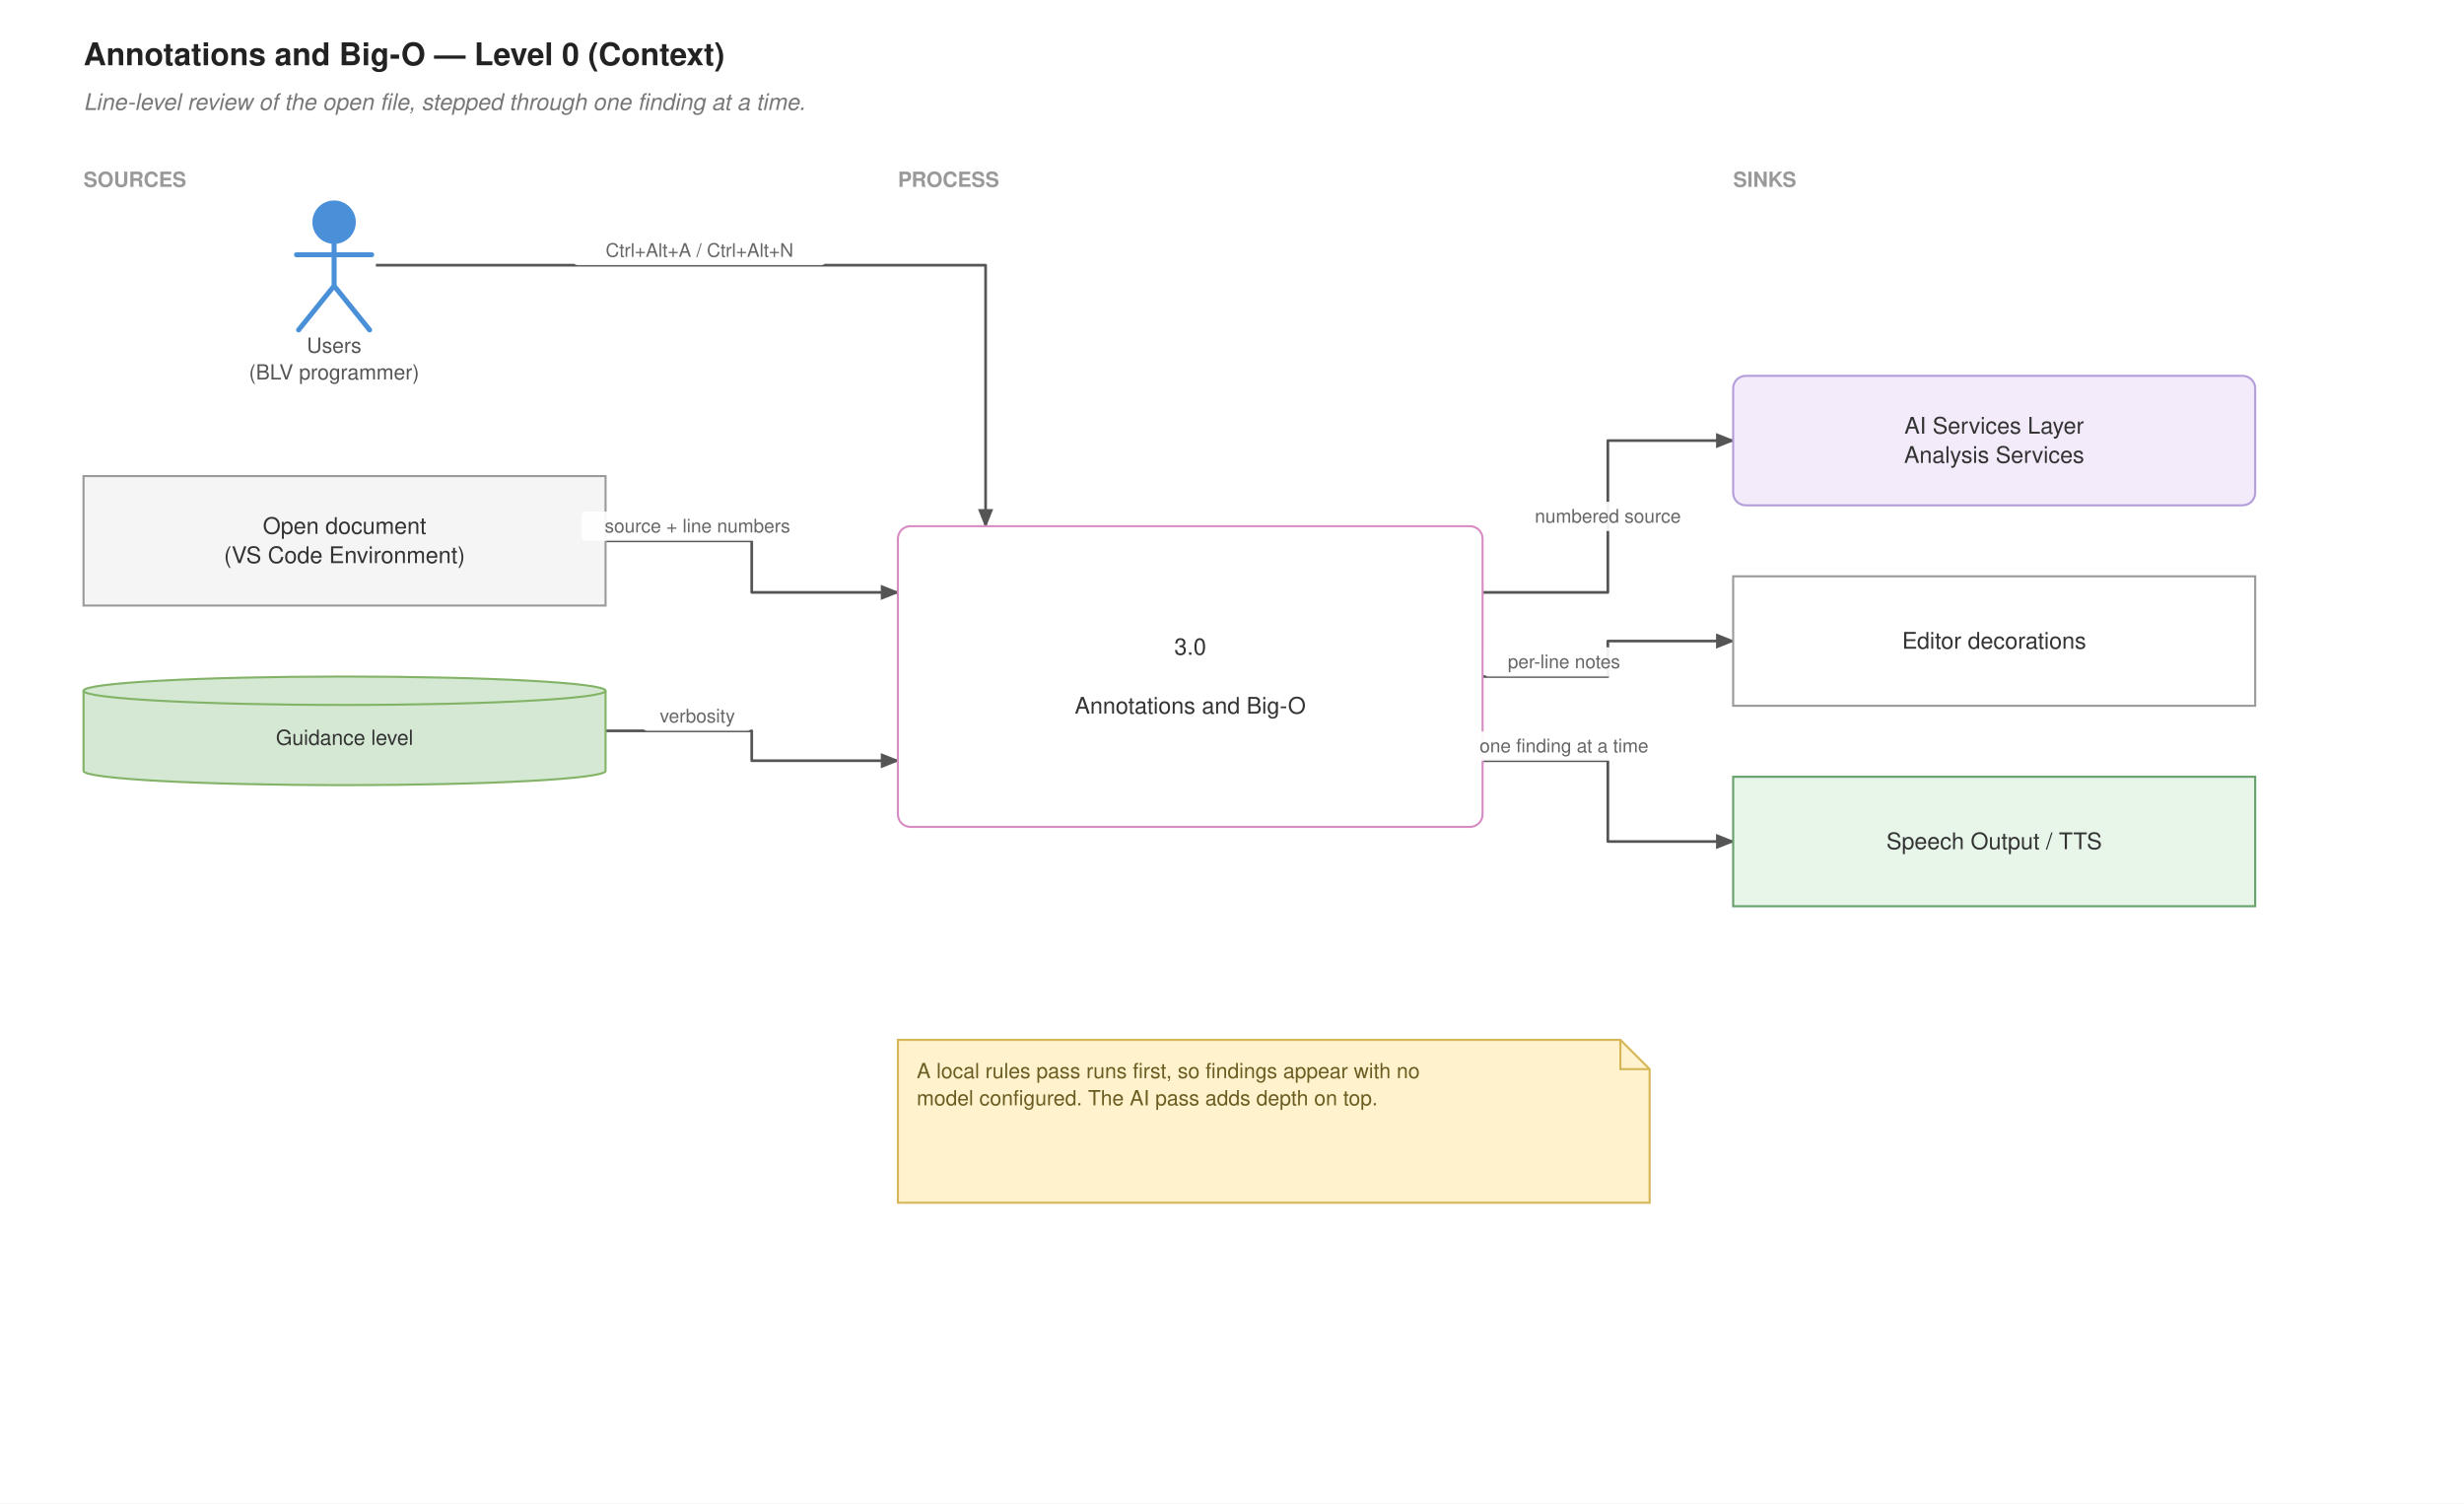
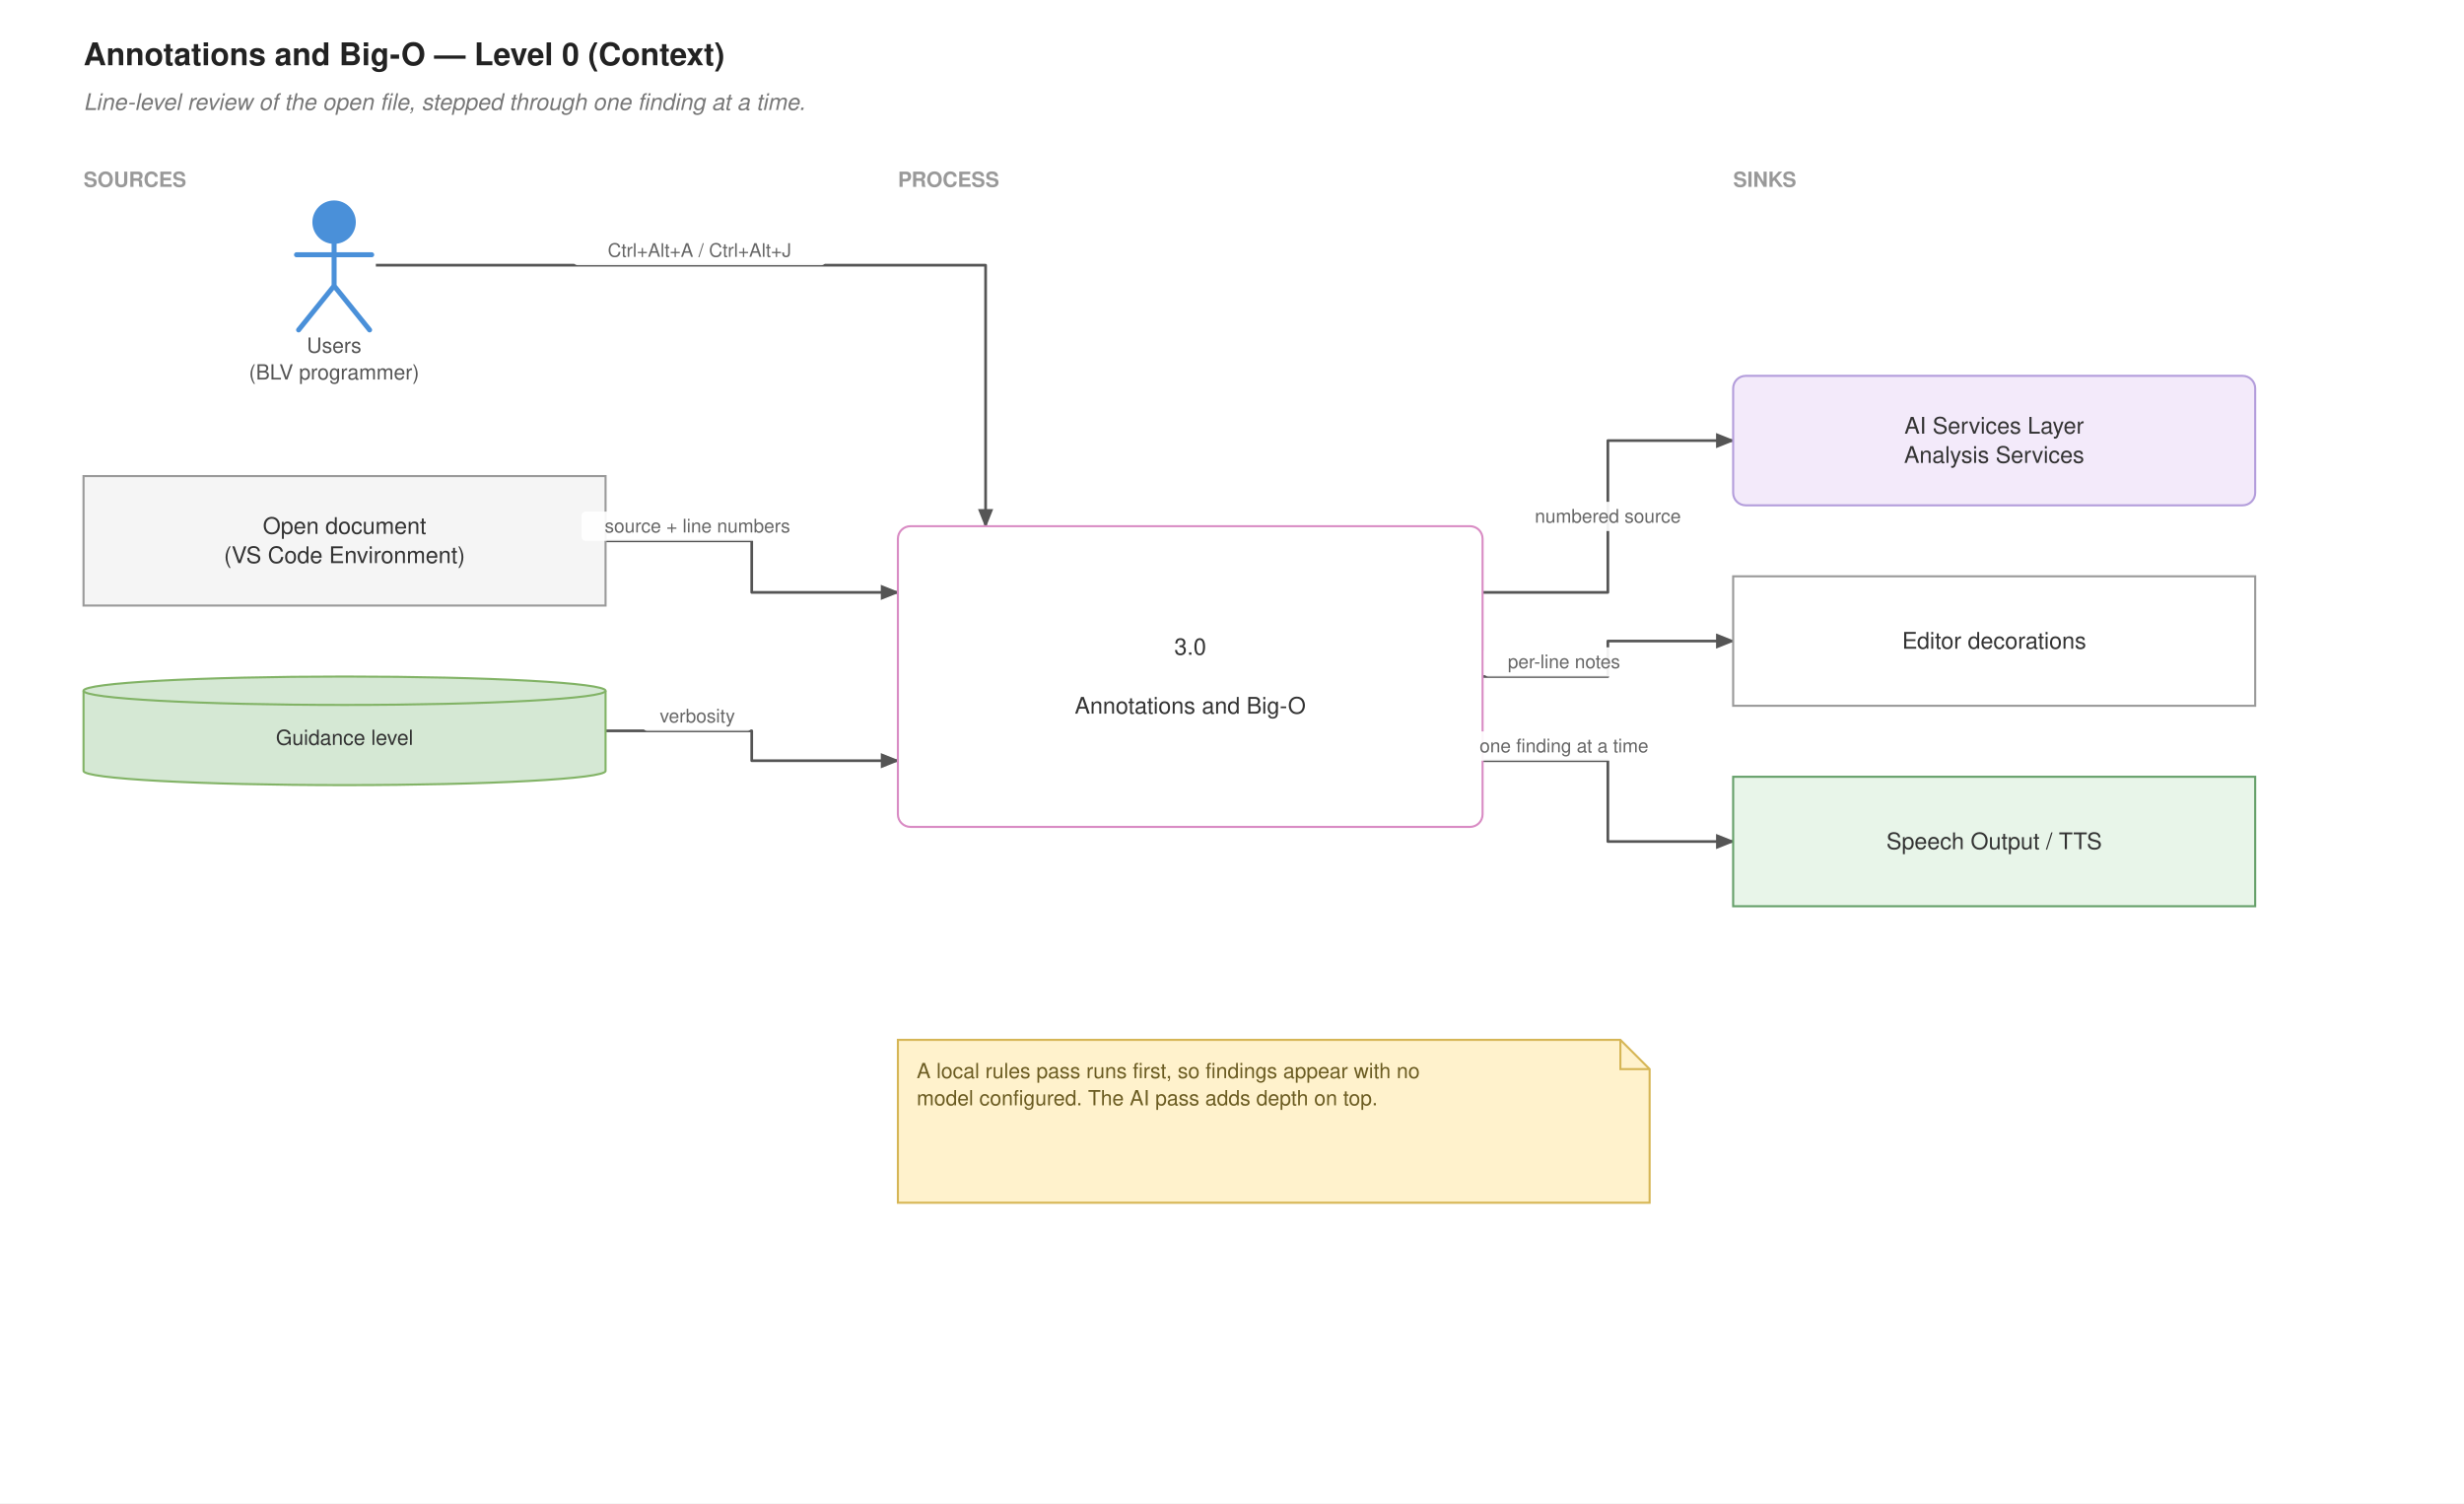
<svg xmlns="http://www.w3.org/2000/svg" width="1180" height="720" viewBox="0 0 1180 720" role="img">
  <defs>
    <marker id="arrow" viewBox="0 0 10 10" refX="9" refY="5" markerWidth="7" markerHeight="7" orient="auto-start-reverse">
      <path d="M 0 1 L 10 5 L 0 9 z" fill="#555555" />
    </marker>
  </defs>
  <rect width="100%" height="100%" fill="#ffffff" />
  <path d="M 180.0 127.0 L 198.0 127.0 L 472.0 127.0 L 472.0 234.0 L 472.0 252.0" fill="none" stroke="#555555" stroke-width="1.3" stroke-linejoin="round" marker-end="url(#arrow)" />
  <path d="M 290.0 259.0 L 308.0 259.0 L 360.0 259.0 L 360.0 283.7 L 412.0 283.7 L 430.0 283.7" fill="none" stroke="#555555" stroke-width="1.3" stroke-linejoin="round" marker-end="url(#arrow)" />
  <path d="M 290.0 350.0 L 308.0 350.0 L 360.0 350.0 L 360.0 364.3 L 412.0 364.3 L 430.0 364.3" fill="none" stroke="#555555" stroke-width="1.3" stroke-linejoin="round" marker-end="url(#arrow)" />
  <path d="M 710.0 283.7 L 728.0 283.7 L 770.0 283.7 L 770.0 211.0 L 812.0 211.0 L 830.0 211.0" fill="none" stroke="#555555" stroke-width="1.3" stroke-linejoin="round" marker-end="url(#arrow)" />
  <path d="M 710.0 324.0 L 728.0 324.0 L 770.0 324.0 L 770.0 307.0 L 812.0 307.0 L 830.0 307.0" fill="none" stroke="#555555" stroke-width="1.3" stroke-linejoin="round" marker-end="url(#arrow)" />
  <path d="M 710.0 364.3 L 728.0 364.3 L 770.0 364.3 L 770.0 403.0 L 812.0 403.0 L 830.0 403.0" fill="none" stroke="#555555" stroke-width="1.3" stroke-linejoin="round" marker-end="url(#arrow)" />
  <text x="40.0" y="26.0" font-family="-apple-system,BlinkMacSystemFont,'Segoe UI',Helvetica,Arial,sans-serif" font-size="15.0" font-weight="bold" font-style="normal" fill="#222222" dominant-baseline="middle">Annotations and Big-O — Level 0 (Context)</text>
  <text x="40.0" y="49.0" font-family="-apple-system,BlinkMacSystemFont,'Segoe UI',Helvetica,Arial,sans-serif" font-size="11.0" font-weight="normal" font-style="italic" fill="#777777" dominant-baseline="middle">Line-level review of the open file, stepped through one finding at a time.</text>
  <text x="40.0" y="86.0" font-family="-apple-system,BlinkMacSystemFont,'Segoe UI',Helvetica,Arial,sans-serif" font-size="10.0" font-weight="bold" font-style="normal" fill="#999999" dominant-baseline="middle">SOURCES</text>
  <text x="430.0" y="86.0" font-family="-apple-system,BlinkMacSystemFont,'Segoe UI',Helvetica,Arial,sans-serif" font-size="10.0" font-weight="bold" font-style="normal" fill="#999999" dominant-baseline="middle">PROCESS</text>
  <text x="830.0" y="86.0" font-family="-apple-system,BlinkMacSystemFont,'Segoe UI',Helvetica,Arial,sans-serif" font-size="10.0" font-weight="bold" font-style="normal" fill="#999999" dominant-baseline="middle">SINKS</text>
  <circle cx="160.0" cy="106.4" r="10.4" fill="#4a90d9" />
  <path d="M 160.0 116.8 V 136.9 M 142.0 122.0 H 178.0 M 160.0 136.9 L 143.0 158.0 M 160.0 136.9 L 177.0 158.0" stroke="#4a90d9" stroke-width="2.4" fill="none" stroke-linecap="round" />
  <text x="160.0" y="165.6" font-family="-apple-system,BlinkMacSystemFont,'Segoe UI',Helvetica,Arial,sans-serif" font-size="10" font-weight="normal" fill="#555555" text-anchor="middle" dominant-baseline="middle">Users</text>
  <text x="160.0" y="178.4" font-family="-apple-system,BlinkMacSystemFont,'Segoe UI',Helvetica,Arial,sans-serif" font-size="10" font-weight="normal" fill="#555555" text-anchor="middle" dominant-baseline="middle">(BLV programmer)</text>
  <rect x="40.0" y="228.0" width="250.0" height="62.0" rx="0" fill="#f5f5f5" stroke="#9a9a9a" />
  <text x="165.0" y="252.0" font-family="-apple-system,BlinkMacSystemFont,'Segoe UI',Helvetica,Arial,sans-serif" font-size="11.0" font-weight="normal" fill="#333333" text-anchor="middle" dominant-baseline="middle">Open document</text>
  <text x="165.0" y="266.0" font-family="-apple-system,BlinkMacSystemFont,'Segoe UI',Helvetica,Arial,sans-serif" font-size="11.0" font-weight="normal" fill="#333333" text-anchor="middle" dominant-baseline="middle">(VS Code Environment)</text>
  <path d="M 40.0 330.8 A 125.0 6.8 0 0 1 290.0 330.8 V 369.2 A 125.0 6.8 0 0 1 40.0 369.2 Z" fill="#d5e8d4" stroke="#82b366" />
  <path d="M 40.0 330.8 A 125.0 6.8 0 0 0 290.0 330.8" fill="none" stroke="#82b366" />
  <text x="165.0" y="353.4" font-family="-apple-system,BlinkMacSystemFont,'Segoe UI',Helvetica,Arial,sans-serif" font-size="10.0" font-weight="normal" fill="#333333" text-anchor="middle" dominant-baseline="middle">Guidance level</text>
  <rect x="430.0" y="252.0" width="280.0" height="144.0" rx="6" fill="#ffffff" stroke="#d98cc4" />
  <text x="570.0" y="309.9" font-family="-apple-system,BlinkMacSystemFont,'Segoe UI',Helvetica,Arial,sans-serif" font-size="11.0" font-weight="normal" fill="#333333" text-anchor="middle" dominant-baseline="middle">3.0</text>
  <text x="570.0" y="338.1" font-family="-apple-system,BlinkMacSystemFont,'Segoe UI',Helvetica,Arial,sans-serif" font-size="11.0" font-weight="normal" fill="#333333" text-anchor="middle" dominant-baseline="middle">Annotations and Big-O</text>
  <rect x="830.0" y="180.0" width="250.0" height="62.0" rx="6" fill="#f3eafa" stroke="#b39ddb" />
  <text x="955.0" y="204.0" font-family="-apple-system,BlinkMacSystemFont,'Segoe UI',Helvetica,Arial,sans-serif" font-size="11.0" font-weight="normal" fill="#333333" text-anchor="middle" dominant-baseline="middle">AI Services Layer</text>
  <text x="955.0" y="218.0" font-family="-apple-system,BlinkMacSystemFont,'Segoe UI',Helvetica,Arial,sans-serif" font-size="11.0" font-weight="normal" fill="#333333" text-anchor="middle" dominant-baseline="middle">Analysis Services</text>
  <rect x="830.0" y="276.0" width="250.0" height="62.0" rx="0" fill="#ffffff" stroke="#9a9a9a" />
  <text x="955.0" y="307.0" font-family="-apple-system,BlinkMacSystemFont,'Segoe UI',Helvetica,Arial,sans-serif" font-size="11.0" font-weight="normal" fill="#333333" text-anchor="middle" dominant-baseline="middle">Editor decorations</text>
  <rect x="830.0" y="372.0" width="250.0" height="62.0" rx="0" fill="#e8f5e9" stroke="#66a06a" />
  <text x="955.0" y="403.0" font-family="-apple-system,BlinkMacSystemFont,'Segoe UI',Helvetica,Arial,sans-serif" font-size="11.0" font-weight="normal" fill="#333333" text-anchor="middle" dominant-baseline="middle">Speech Output / TTS</text>
  <path d="M 430.0 498.0 H 776.0 L 790.0 512.0 V 576.0 H 430.0 Z" fill="#fff2cc" stroke="#d6b656" />
  <path d="M 776.0 498.0 V 512.0 H 790.0" fill="none" stroke="#d6b656" />
  <text x="439.0" y="513.0" font-family="-apple-system,BlinkMacSystemFont,'Segoe UI',Helvetica,Arial,sans-serif" font-size="10.0" fill="#6b5c22" dominant-baseline="middle">A local rules pass runs first, so findings appear with no</text>
  <text x="439.0" y="526.0" font-family="-apple-system,BlinkMacSystemFont,'Segoe UI',Helvetica,Arial,sans-serif" font-size="10.0" fill="#6b5c22" dominant-baseline="middle">model configured. The AI pass adds depth on top.</text>
  <rect x="274.6" y="113.0" width="120.8" height="14.0" rx="2" fill="#ffffff" fill-opacity="0.92" stroke="none" />
-   <text x="335.0" y="120.0" font-family="-apple-system,BlinkMacSystemFont,'Segoe UI',Helvetica,Arial,sans-serif" font-size="9" font-weight="normal" fill="#666666" text-anchor="middle" dominant-baseline="middle">Ctrl+Alt+A / Ctrl+Alt+N</text>
+   <text x="335.0" y="120.0" font-family="-apple-system,BlinkMacSystemFont,'Segoe UI',Helvetica,Arial,sans-serif" font-size="9" font-weight="normal" fill="#666666" text-anchor="middle" dominant-baseline="middle">Ctrl+Alt+A / Ctrl+Alt+J</text>
  <rect x="278.5" y="245.0" width="111.0" height="14.0" rx="2" fill="#ffffff" fill-opacity="0.92" stroke="none" />
  <text x="334.0" y="252.0" font-family="-apple-system,BlinkMacSystemFont,'Segoe UI',Helvetica,Arial,sans-serif" font-size="9" font-weight="normal" fill="#666666" text-anchor="middle" dominant-baseline="middle">source + line numbers</text>
  <rect x="307.9" y="336.0" width="52.1" height="14.0" rx="2" fill="#ffffff" fill-opacity="0.92" stroke="none" />
  <text x="334.0" y="343.0" font-family="-apple-system,BlinkMacSystemFont,'Segoe UI',Helvetica,Arial,sans-serif" font-size="9" font-weight="normal" fill="#666666" text-anchor="middle" dominant-baseline="middle">verbosity</text>
  <rect x="729.2" y="240.3" width="81.6" height="14.0" rx="2" fill="#ffffff" fill-opacity="0.92" stroke="none" />
  <text x="770.0" y="247.3" font-family="-apple-system,BlinkMacSystemFont,'Segoe UI',Helvetica,Arial,sans-serif" font-size="9" font-weight="normal" fill="#666666" text-anchor="middle" dominant-baseline="middle">numbered source</text>
  <rect x="710.7" y="310.0" width="76.7" height="14.0" rx="2" fill="#ffffff" fill-opacity="0.92" stroke="none" />
  <text x="749.0" y="317.0" font-family="-apple-system,BlinkMacSystemFont,'Segoe UI',Helvetica,Arial,sans-serif" font-size="9" font-weight="normal" fill="#666666" text-anchor="middle" dominant-baseline="middle">per-line notes</text>
  <rect x="693.5" y="350.3" width="111.0" height="14.0" rx="2" fill="#ffffff" fill-opacity="0.92" stroke="none" />
  <text x="749.0" y="357.3" font-family="-apple-system,BlinkMacSystemFont,'Segoe UI',Helvetica,Arial,sans-serif" font-size="9" font-weight="normal" fill="#666666" text-anchor="middle" dominant-baseline="middle">one finding at a time</text>
</svg>
